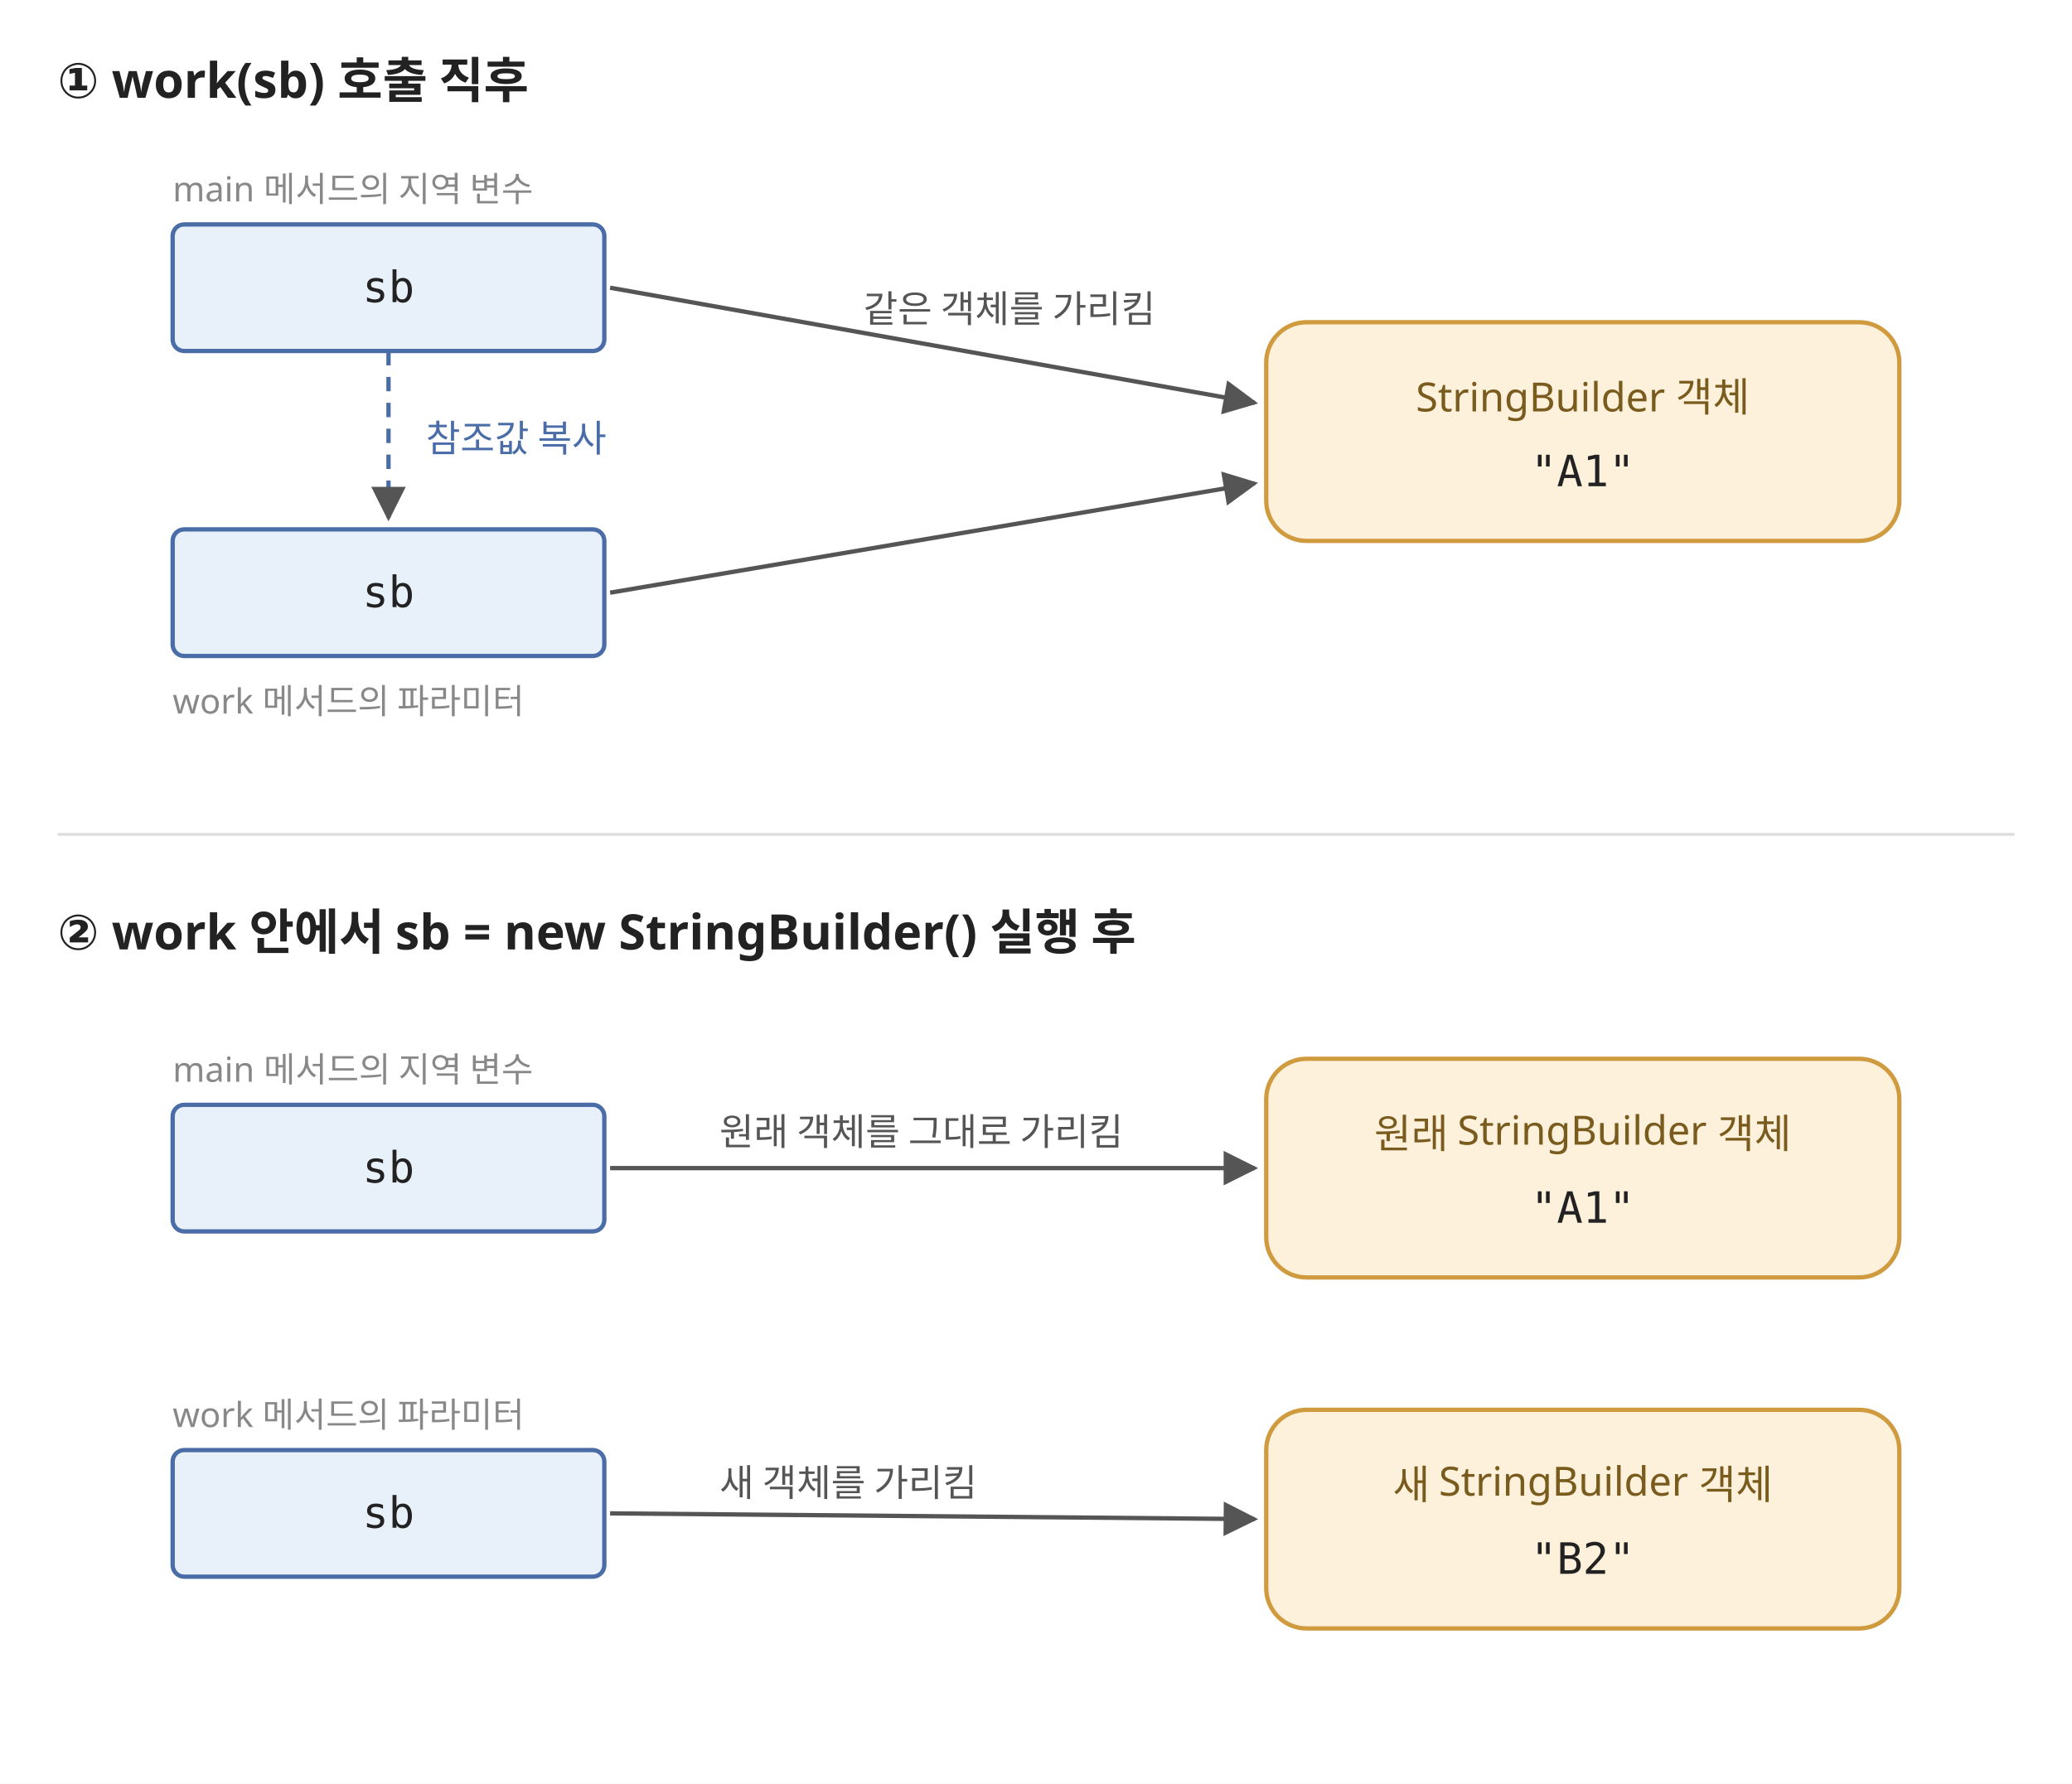
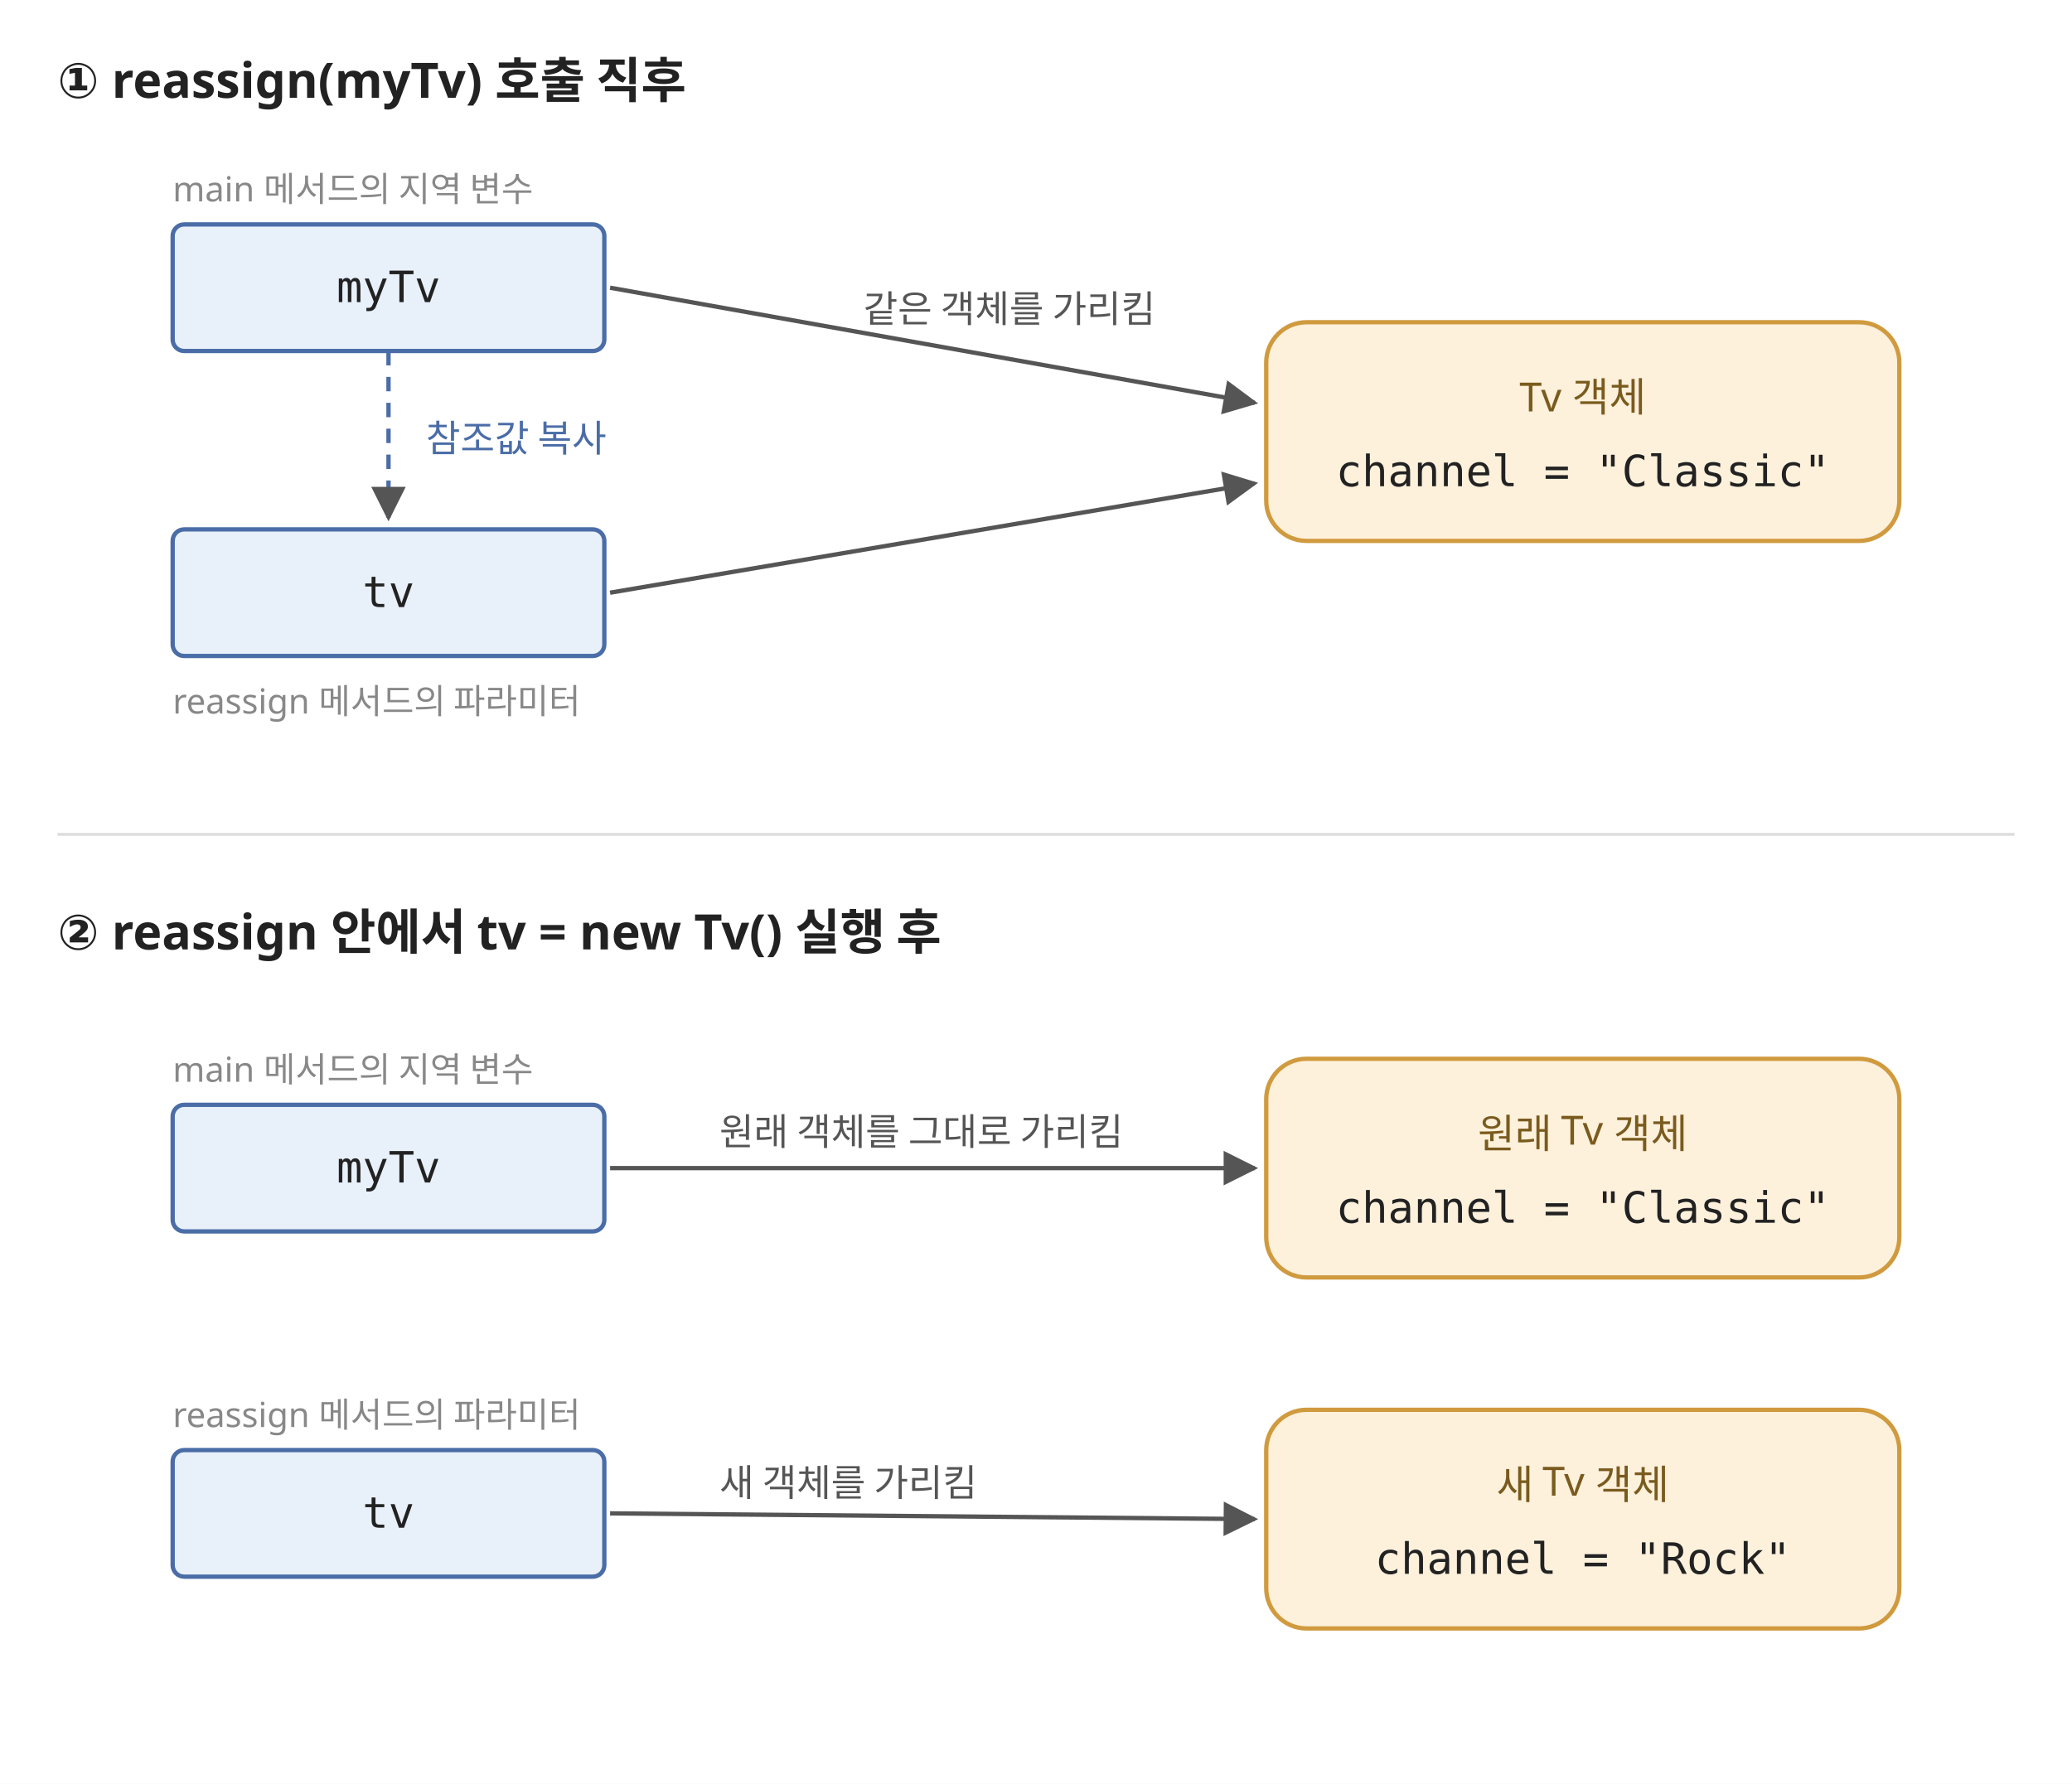
<svg xmlns="http://www.w3.org/2000/svg" viewBox="0 0 720 620" font-family="sans-serif">
  <defs>
    <marker id="arrow" viewBox="0 0 10 10" refX="9" refY="5" markerWidth="8" markerHeight="8" orient="auto-start-reverse">
      <path d="M 0 0 L 10 5 L 0 10 z" fill="#555555" />
    </marker>
  </defs>
  <rect x="0" y="0" width="720" height="620" fill="#ffffff" />
-   <text x="20" y="34" font-size="17" font-weight="bold" fill="#222222">① work(sb) 호출 직후</text>
+   <text x="20" y="34" font-size="17" font-weight="bold" fill="#222222">① reassign(myTv) 호출 직후</text>
  <text x="60" y="70" font-size="12" fill="#888888">main 메서드의 지역 변수</text>
  <rect x="60" y="78" width="150" height="44" rx="4" fill="#e8f0fa" stroke="#4a6da7" stroke-width="1.5" />
-   <text x="135" y="105" font-size="15" font-family="monospace" text-anchor="middle" fill="#222222">sb</text>
+   <text x="135" y="105" font-size="15" font-family="monospace" text-anchor="middle" fill="#222222">myTv</text>
  <rect x="60" y="184" width="150" height="44" rx="4" fill="#e8f0fa" stroke="#4a6da7" stroke-width="1.5" />
-   <text x="135" y="211" font-size="15" font-family="monospace" text-anchor="middle" fill="#222222">sb</text>
-   <text x="60" y="248" font-size="12" fill="#888888">work 메서드의 파라미터</text>
+   <text x="135" y="211" font-size="15" font-family="monospace" text-anchor="middle" fill="#222222">tv</text>
+   <text x="60" y="248" font-size="12" fill="#888888">reassign 메서드의 파라미터</text>
  <line x1="135" y1="122" x2="135" y2="180" stroke="#4a6da7" stroke-width="1.5" stroke-dasharray="5 4" marker-end="url(#arrow)" />
  <text x="148" y="157" font-size="13" fill="#4a6da7">참조값 복사</text>
  <rect x="440" y="112" width="220" height="76" rx="14" fill="#fdf1dc" stroke="#d09a3e" stroke-width="1.5" />
-   <text x="550" y="143" font-size="14" text-anchor="middle" fill="#7a5b1e">StringBuilder 객체</text>
-   <text x="550" y="169" font-size="15" font-family="monospace" text-anchor="middle" fill="#222222">"A1"</text>
+   <text x="550" y="143" font-size="14" text-anchor="middle" fill="#7a5b1e">Tv 객체</text>
+   <text x="550" y="169" font-size="15" font-family="monospace" text-anchor="middle" fill="#222222">channel = "Classic"</text>
  <line x1="212" y1="100" x2="436" y2="140" stroke="#555555" stroke-width="1.5" marker-end="url(#arrow)" />
  <line x1="212" y1="206" x2="436" y2="168" stroke="#555555" stroke-width="1.5" marker-end="url(#arrow)" />
  <text x="300" y="112" font-size="13" fill="#555555">같은 객체를 가리킴</text>
  <line x1="20" y1="290" x2="700" y2="290" stroke="#dddddd" stroke-width="1" />
-   <text x="20" y="330" font-size="17" font-weight="bold" fill="#222222">② work 안에서 sb = new StringBuilder() 실행 후</text>
+   <text x="20" y="330" font-size="17" font-weight="bold" fill="#222222">② reassign 안에서 tv = new Tv() 실행 후</text>
  <text x="60" y="376" font-size="12" fill="#888888">main 메서드의 지역 변수</text>
  <rect x="60" y="384" width="150" height="44" rx="4" fill="#e8f0fa" stroke="#4a6da7" stroke-width="1.5" />
-   <text x="135" y="411" font-size="15" font-family="monospace" text-anchor="middle" fill="#222222">sb</text>
-   <text x="60" y="496" font-size="12" fill="#888888">work 메서드의 파라미터</text>
+   <text x="135" y="411" font-size="15" font-family="monospace" text-anchor="middle" fill="#222222">myTv</text>
+   <text x="60" y="496" font-size="12" fill="#888888">reassign 메서드의 파라미터</text>
  <rect x="60" y="504" width="150" height="44" rx="4" fill="#e8f0fa" stroke="#4a6da7" stroke-width="1.5" />
-   <text x="135" y="531" font-size="15" font-family="monospace" text-anchor="middle" fill="#222222">sb</text>
+   <text x="135" y="531" font-size="15" font-family="monospace" text-anchor="middle" fill="#222222">tv</text>
  <rect x="440" y="368" width="220" height="76" rx="14" fill="#fdf1dc" stroke="#d09a3e" stroke-width="1.5" />
-   <text x="550" y="399" font-size="14" text-anchor="middle" fill="#7a5b1e">원래 StringBuilder 객체</text>
-   <text x="550" y="425" font-size="15" font-family="monospace" text-anchor="middle" fill="#222222">"A1"</text>
+   <text x="550" y="399" font-size="14" text-anchor="middle" fill="#7a5b1e">원래 Tv 객체</text>
+   <text x="550" y="425" font-size="15" font-family="monospace" text-anchor="middle" fill="#222222">channel = "Classic"</text>
  <rect x="440" y="490" width="220" height="76" rx="14" fill="#fdf1dc" stroke="#d09a3e" stroke-width="1.5" />
-   <text x="550" y="521" font-size="14" text-anchor="middle" fill="#7a5b1e">새 StringBuilder 객체</text>
-   <text x="550" y="547" font-size="15" font-family="monospace" text-anchor="middle" fill="#222222">"B2"</text>
+   <text x="550" y="521" font-size="14" text-anchor="middle" fill="#7a5b1e">새 Tv 객체</text>
+   <text x="550" y="547" font-size="15" font-family="monospace" text-anchor="middle" fill="#222222">channel = "Rock"</text>
  <line x1="212" y1="406" x2="436" y2="406" stroke="#555555" stroke-width="1.5" marker-end="url(#arrow)" />
  <text x="250" y="398" font-size="13" fill="#555555">원래 객체를 그대로 가리킴</text>
  <line x1="212" y1="526" x2="436" y2="528" stroke="#555555" stroke-width="1.5" marker-end="url(#arrow)" />
  <text x="250" y="520" font-size="13" fill="#555555">새 객체를 가리킴</text>
</svg>
